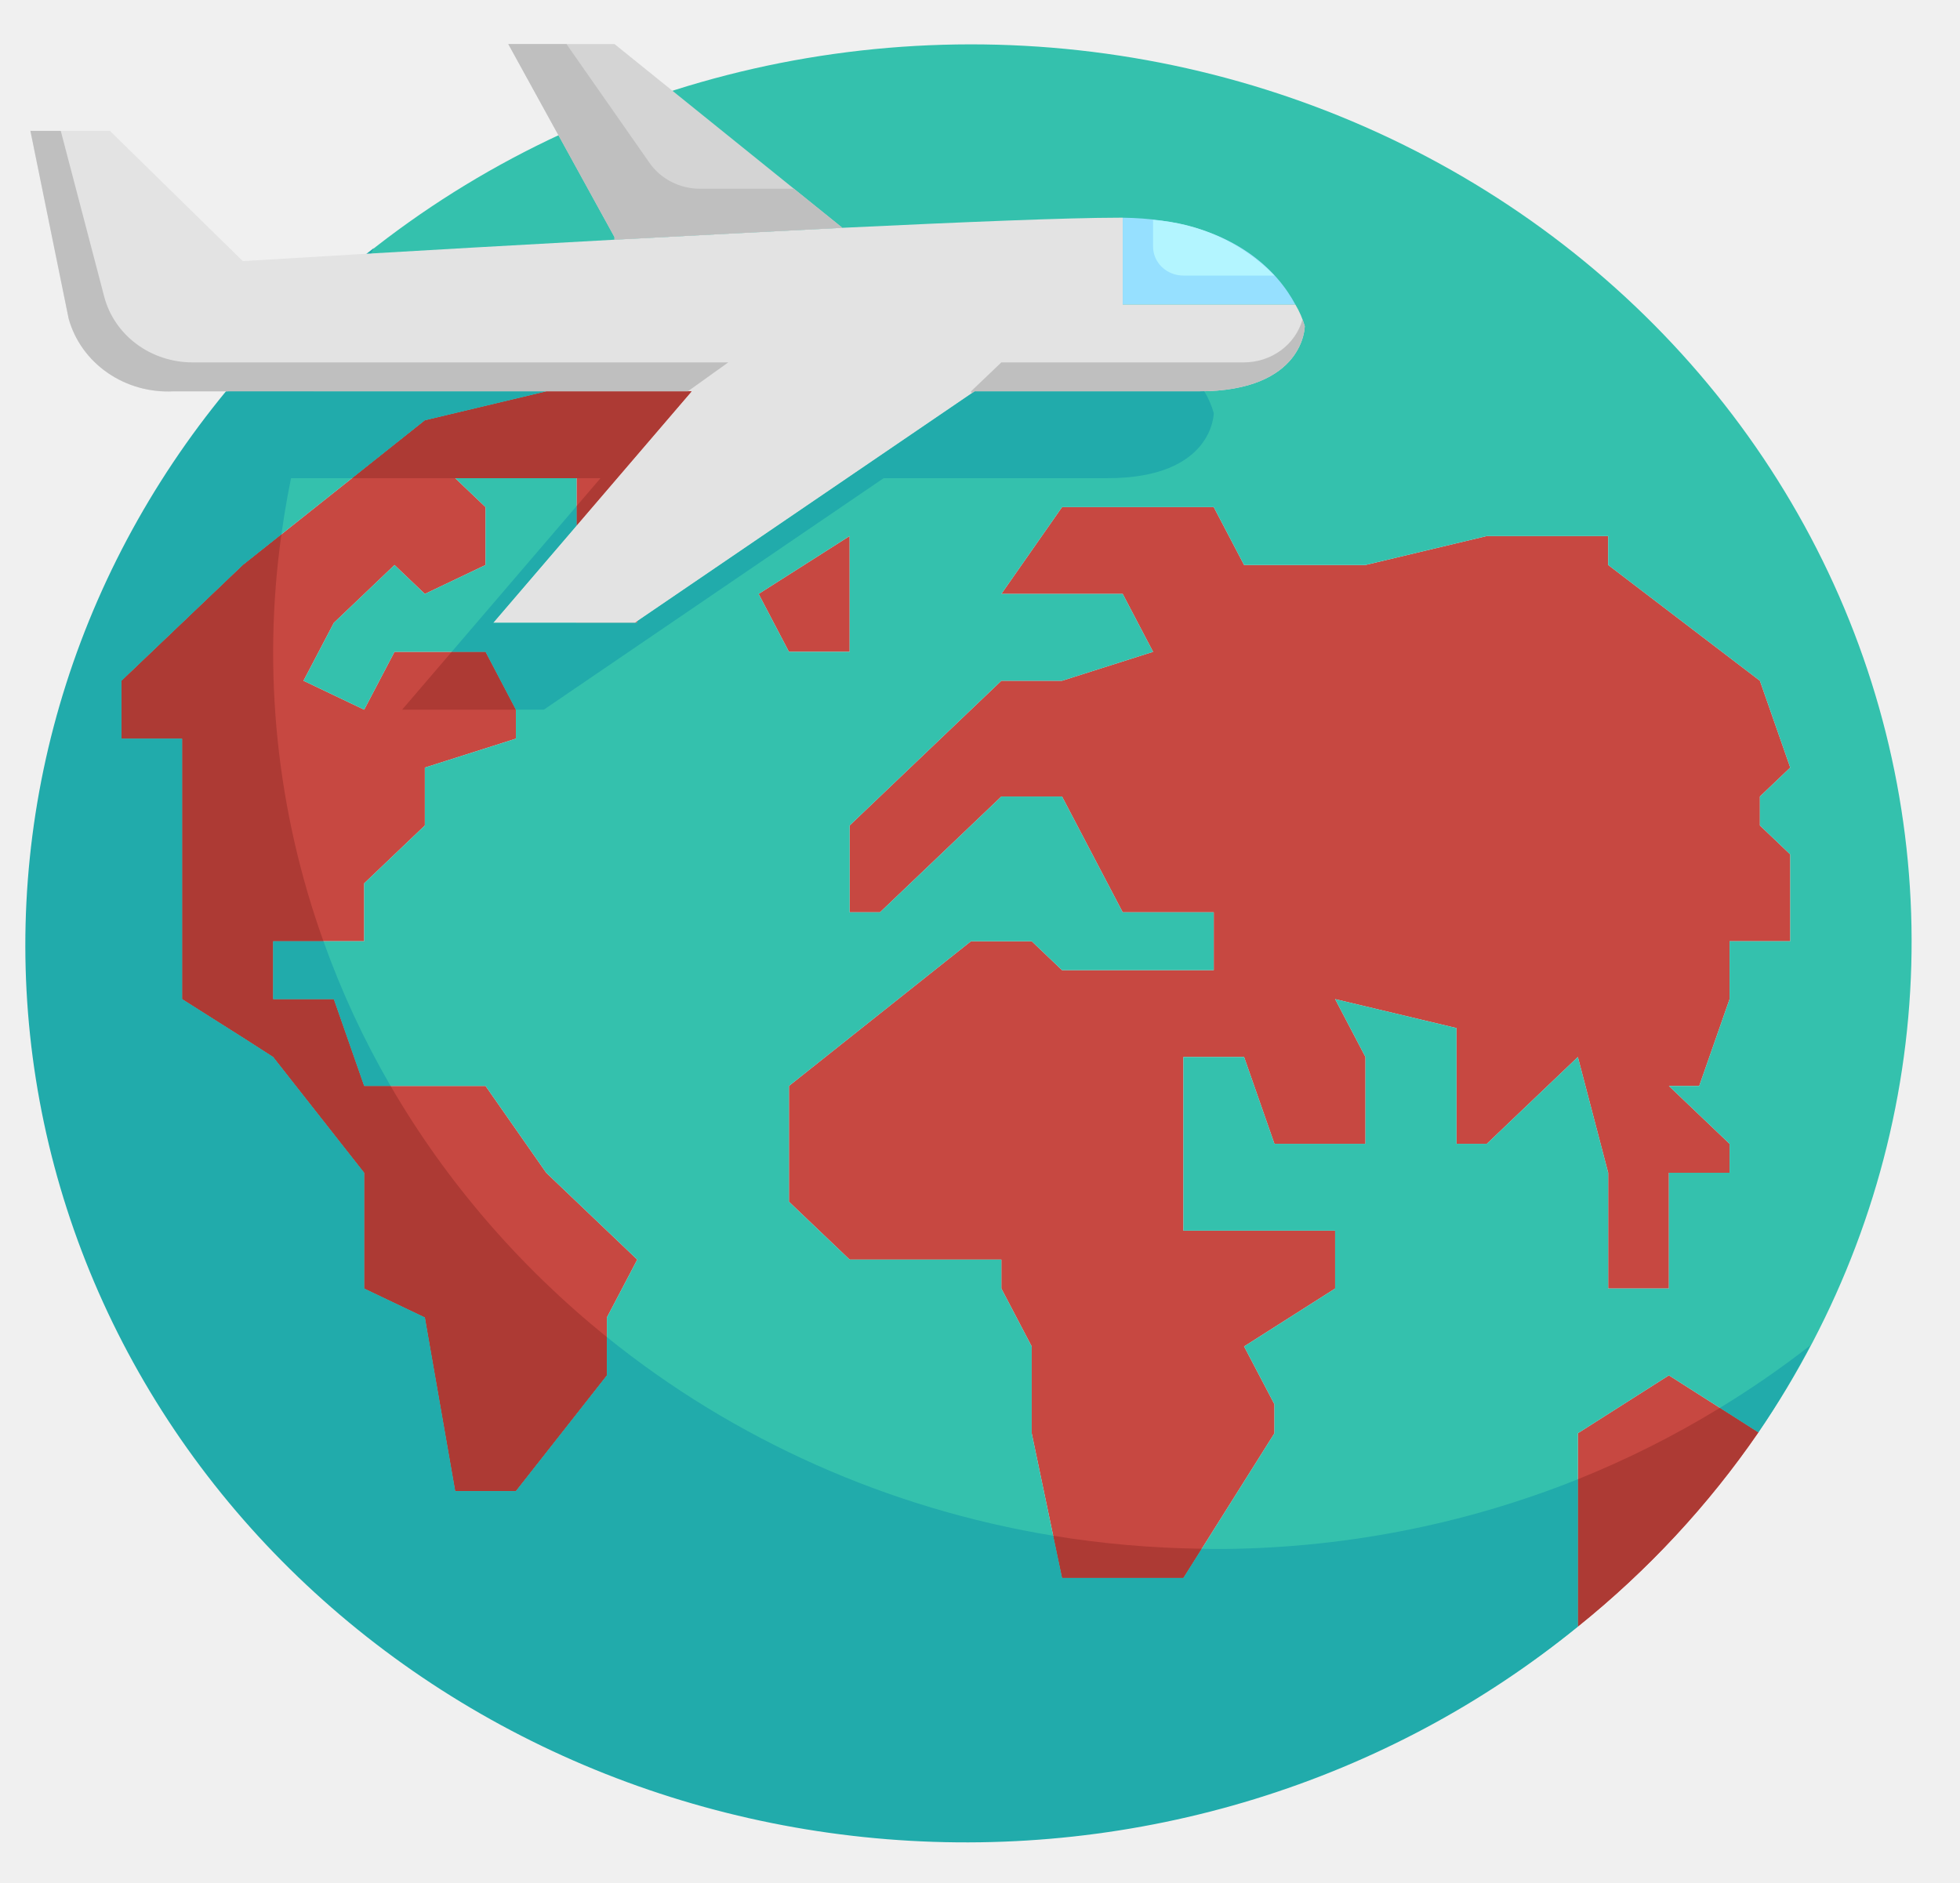
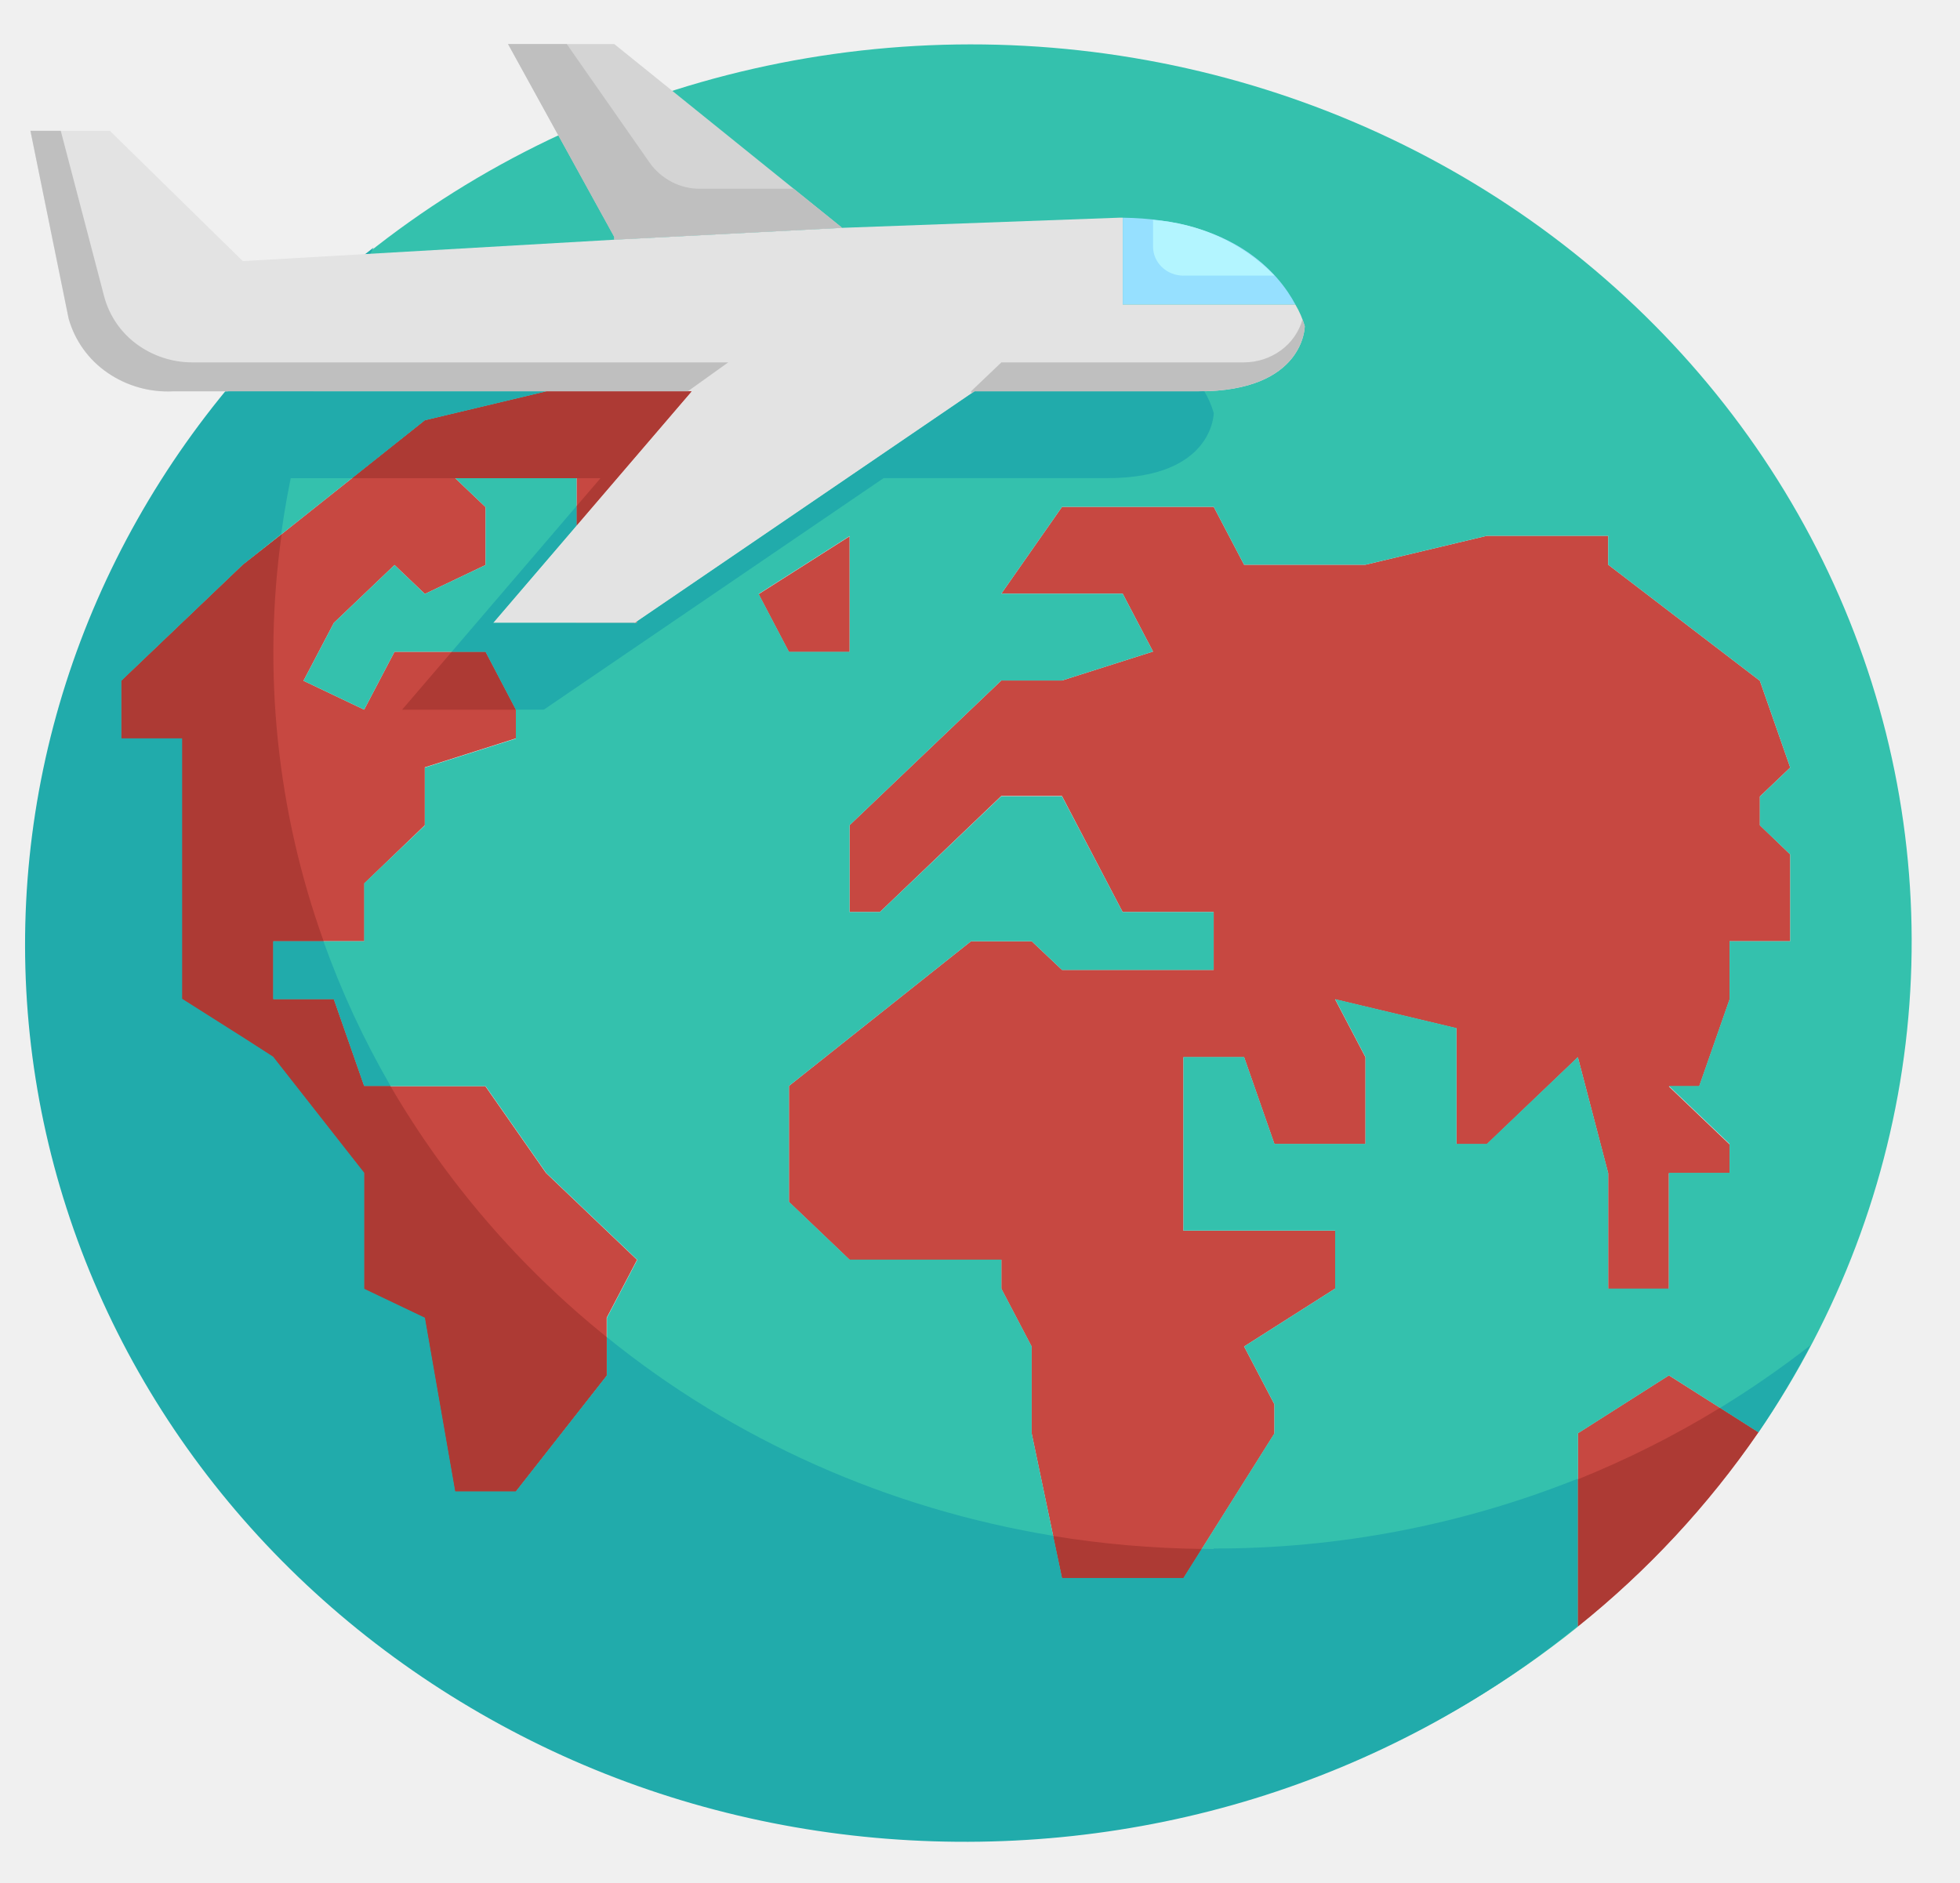
- <svg xmlns="http://www.w3.org/2000/svg" width="76" height="73" viewBox="0 0 76 73" fill="none">
-   <g clip-path="url(#clip0)">
-     <path d="M64.712 53.335L68.182 55.546C66.244 58.367 63.886 60.904 61.182 63.077V55.58L64.712 53.335Z" fill="#C74841" />
-     <path d="M32.945 20.787V25.277H30.592L29.416 23.032L32.945 20.787Z" fill="#C74841" />
-     <path d="M68.241 30.888L69.418 29.766L68.241 26.399L62.358 21.91V20.787H57.652L52.946 21.91H48.24L47.064 19.665H41.181L38.828 23.032H43.534L44.711 25.277L41.181 26.399H38.828L32.945 32.011V35.378H34.122L38.828 30.888H41.181L43.534 35.378H47.064V37.622H45.887H41.181L40.005 36.5H37.651L30.592 42.112V46.601L32.945 48.846H38.828V49.968L40.005 52.213V55.58L41.181 61.191H45.887L49.417 55.58V54.457L48.24 52.213L51.77 49.968V47.723H45.887V40.989H48.24L49.417 44.356H52.946V40.989L51.77 38.745L56.476 39.867V44.356H57.652L61.182 40.989L62.358 45.479V49.968H64.712V45.479H67.065V44.356L64.712 42.112H65.888L67.065 38.745V36.5H69.418V33.133L68.241 32.011V30.888Z" fill="#C74841" />
-     <path d="M21.18 15.176L16.474 16.298L9.415 21.91L4.709 26.399V28.644H7.062V38.745L9.509 40.293L10.591 40.989L14.121 45.479V49.968L16.474 51.09L17.651 57.824H20.004L23.533 53.335V51.09L24.71 48.846L21.18 45.479L18.827 42.112H15.297H14.121L12.944 38.745H10.591V36.5H14.121V34.255L15.297 33.133L16.474 32.011V29.766L20.004 28.644V27.521L18.827 25.277H15.297L14.121 27.521L11.768 26.399L12.944 24.154L14.121 23.032L15.297 21.91L16.474 23.032L18.827 21.91V19.665L17.651 18.543H20.004H22.357V21.91V24.154H24.71V21.91L28.239 20.787L31.769 16.298V15.176L32.945 14.053V11.809L21.18 15.176Z" fill="#C74841" />
-     <path d="M1.179 36.5C1.181 31.083 2.509 25.741 5.058 20.899C7.606 16.058 11.305 11.851 15.858 8.614C20.412 5.377 25.695 3.2 31.287 2.254C36.879 1.309 42.624 1.622 48.067 3.169C53.509 4.716 58.498 7.454 62.635 11.165C66.772 14.876 69.944 19.457 71.898 24.544C73.851 29.631 74.533 35.082 73.888 40.465C73.243 45.847 71.289 51.011 68.182 55.546L64.712 53.335L61.182 55.58V63.077C55.87 67.355 49.388 70.097 42.498 70.978C35.608 71.859 28.597 70.843 22.292 68.05C15.987 65.258 10.649 60.804 6.909 55.214C3.168 49.625 1.18 43.132 1.179 36.5ZM28.239 20.787L31.769 16.298V15.176L32.945 14.053V11.809L21.18 15.176L16.474 16.298L9.415 21.91L4.709 26.399V28.644H7.062V38.745L9.509 40.293L10.591 40.989L14.121 45.479V49.968L16.474 51.09L17.651 57.824H20.004L23.533 53.335V51.09L24.71 48.846L21.18 45.479L18.827 42.112H14.121L12.944 38.745H10.591V36.5H14.121V34.255L15.297 33.133L16.474 32.011V29.766L20.004 28.644V27.521L18.827 25.277H15.297L14.121 27.521L11.768 26.399L12.944 24.154L14.121 23.032L15.297 21.91L16.474 23.032L18.827 21.91V19.665L17.651 18.543H22.357V24.154H24.71V21.91L28.239 20.787ZM29.416 23.032L30.592 25.277H32.945V20.787L29.416 23.032ZM51.77 47.723H45.887V40.989H48.24L49.417 44.356H52.946V40.989L51.77 38.745L56.476 39.867V44.356H57.652L61.182 40.989L62.358 45.479V49.968H64.712V45.479H67.065V44.356L64.712 42.112H65.888L67.065 38.745V36.5H69.418V33.133L68.241 32.011V30.888L69.418 29.766L68.241 26.399L62.358 21.91V20.787H57.652L52.946 21.91H48.24L47.064 19.665H41.181L38.828 23.032H43.534L44.711 25.277L41.181 26.399H38.828L32.945 32.011V35.378H34.122L38.828 30.888H41.181L43.534 35.378H47.064V37.622H41.181L40.005 36.5H37.651L30.592 42.112V46.601L32.945 48.846H38.828V49.968L40.005 52.213V55.58L41.181 61.191H45.887L49.417 55.58V54.457L48.24 52.213L51.77 49.968V47.723Z" fill="#34C1AD" />
-     <path d="M61.182 57.364V63.077C63.886 60.904 66.244 58.367 68.182 55.546L66.691 54.595C64.941 55.667 63.098 56.593 61.182 57.364Z" fill="#AD3A34" />
-     <path d="M45.887 61.191L46.6 60.058C44.668 60.035 42.74 59.866 40.835 59.554L41.181 61.191H45.887Z" fill="#AD3A34" />
-     <path d="M4.709 26.399V28.644H7.062V38.745L9.509 40.294L10.591 40.989L14.121 45.479V49.968L16.474 51.09L17.651 57.824H20.004L23.533 53.335V51.851C20.141 49.117 17.299 45.816 15.145 42.112H14.121L12.944 38.745H10.591V36.5H12.542C10.724 31.431 10.166 26.029 10.913 20.719L9.415 21.91L4.709 26.399Z" fill="#AD3A34" />
-     <path d="M10.591 38.745H12.944L14.121 42.112H15.145C14.104 40.318 13.233 38.441 12.542 36.5H10.591V38.745Z" fill="#21ABAB" />
-     <path d="M47.064 60.069C46.908 60.069 46.755 60.06 46.6 60.058L45.887 61.191H41.181L40.837 59.554C34.453 58.504 28.478 55.845 23.533 51.851V53.335L20.004 57.824H17.651L16.474 51.09L14.121 49.968V45.479L10.591 40.989L9.509 40.294L7.062 38.745V28.644H4.709V26.399L9.415 21.91L10.913 20.719C11.442 16.853 12.653 13.1 14.495 9.62C10.741 12.522 7.628 16.106 5.339 20.164C3.049 24.223 1.627 28.675 1.156 33.262C0.685 37.849 1.174 42.48 2.595 46.885C4.016 51.291 6.34 55.383 9.433 58.924C12.526 62.465 16.325 65.385 20.611 67.513C24.896 69.642 29.582 70.937 34.397 71.323C39.212 71.71 44.059 71.18 48.657 69.764C53.255 68.348 57.513 66.075 61.182 63.077V57.364C56.712 59.155 51.912 60.074 47.064 60.069Z" fill="#21ABAB" />
-     <path d="M68.182 55.546C68.921 54.458 69.594 53.331 70.2 52.171C69.081 53.044 67.909 53.854 66.691 54.595L68.182 55.546Z" fill="#21ABAB" />
-     <path d="M50.228 11.809H43.534V8.442C47.828 8.498 49.581 10.597 50.228 11.809Z" fill="#96E0FF" />
-     <path d="M23.827 9.194L19.709 1.708H23.827L32.663 8.834C29.816 8.98 26.757 9.137 23.827 9.295V9.194Z" fill="#D4D4D4" />
-     <path d="M43.534 11.809H50.228C50.387 12.073 50.509 12.356 50.593 12.65C50.593 12.65 50.593 15.176 46.475 15.176H37.793L24.616 24.154H19.121L26.816 15.176H6.721C5.808 15.222 4.906 14.967 4.167 14.454C3.428 13.941 2.896 13.201 2.662 12.358L1.179 5.075H4.262L9.415 10.125C9.415 10.125 16.203 9.71 23.827 9.295C26.757 9.137 29.816 8.98 32.663 8.834C37.346 8.61 41.428 8.442 43.381 8.442H43.534V11.809Z" fill="#E3E3E3" />
-     <path d="M13.65 18.543H17.651H20.004H22.357H23.286L22.357 19.627V20.379L26.816 15.176H21.18L16.474 16.298L13.65 18.543Z" fill="#AD3A34" />
-     <path d="M17.515 25.277L15.592 27.521H20.004L18.827 25.277H17.515Z" fill="#AD3A34" />
-     <path d="M16.474 16.298L21.18 15.176H8.844C7.964 16.252 7.151 17.376 6.409 18.543H13.65L16.474 16.298Z" fill="#21ABAB" />
-     <path d="M24.616 24.154H19.121L22.357 20.379V19.627L17.515 25.277H18.827L20.004 27.521H21.086L34.263 18.543H42.946C47.064 18.543 47.064 16.017 47.064 16.017C46.98 15.723 46.857 15.441 46.699 15.176V15.167C46.624 15.167 46.558 15.176 46.48 15.176H37.793L24.71 24.09V24.154H24.616Z" fill="#21ABAB" />
-     <path d="M27.145 7.319C26.758 7.319 26.376 7.228 26.035 7.053C25.693 6.879 25.402 6.627 25.187 6.319L21.965 1.708H19.709L23.827 9.194V9.295C26.757 9.137 29.816 8.98 32.663 8.834L30.784 7.319H27.145Z" fill="#BFBFBF" />
-     <path d="M7.464 14.053C6.677 14.053 5.913 13.802 5.292 13.34C4.672 12.878 4.231 12.232 4.041 11.503L2.356 5.075H1.179L2.662 12.358C2.896 13.201 3.428 13.941 4.167 14.454C4.906 14.967 5.808 15.222 6.721 15.176H26.671L28.239 14.053H7.464Z" fill="#BFBFBF" />
-     <path d="M48.24 14.053H38.828L37.651 15.176L37.673 15.258L37.79 15.176H46.475C50.593 15.176 50.593 12.65 50.593 12.65C50.593 12.65 50.567 12.549 50.505 12.387C50.372 12.863 50.078 13.285 49.669 13.586C49.259 13.887 48.757 14.051 48.24 14.053Z" fill="#BFBFBF" />
-     <path d="M45.887 10.686H49.417C48.192 9.423 46.51 8.652 44.711 8.529V9.564C44.711 9.862 44.835 10.147 45.055 10.358C45.276 10.568 45.575 10.686 45.887 10.686Z" fill="#B3F5FF" />
+ <svg xmlns="http://www.w3.org/2000/svg" width="76" height="73" fill="none">
+   <g clip-path="url(#A)">
+     <g fill="#c74841">
+       <path d="M64.712 53.335l3.47 2.2c-1.938 2.82-4.296 5.358-7 7.53V55.58l3.53-2.245zM32.945 20.787v4.5h-2.353l-1.177-2.245 3.53-2.245zm35.295 10.1l1.177-1.122L68.24 26.4l-5.88-4.5v-1.122h-4.706L52.946 21.9H48.24l-1.177-2.245H41.18l-2.353 3.367h4.706l1.176 2.245-3.53 1.122h-2.353L32.943 32v3.367h1.176l4.706-4.5h2.353l2.353 4.5h3.53v2.245h-5.88L40.005 36.5h-2.353l-7.06 5.612v4.5l2.353 2.245h5.883v1.122l1.176 2.245v3.367l1.177 5.612h4.706l3.53-5.612V54.46l-1.176-2.245 3.53-2.245v-2.245h-5.883V41h2.353l1.176 3.367h3.53V41l-1.177-2.245 4.706 1.122v4.5h1.176L61.182 41l1.176 4.5v4.5h2.353v-4.5h2.353v-1.122l-2.353-2.245h1.176l1.177-3.367V36.5h2.353v-3.367L68.24 32v-1.122zM21.18 15.176l-4.706 1.122-7.06 5.612L4.7 26.4v2.245h2.353v10.1l2.447 1.55 1.082.696 3.53 4.5v4.5l2.353 1.122 1.177 6.734h2.353l3.53-4.5V51.1l1.177-2.245-3.53-3.367-2.353-3.367h-4.71l-1.177-3.367H10.6V36.5h3.53v-2.245L16.473 32v-2.245l3.53-1.122V27.52l-1.176-2.245h-3.53L14.12 27.52l-2.352-1.12 1.177-2.245 2.353-2.245 1.177 1.122 2.353-1.122v-2.245l-1.177-1.122h4.706v5.612H24.7V21.9l3.53-1.122 3.53-4.5v-1.122l1.177-1.122V11.8L21.18 15.176z" />
+     </g>
+     <path d="M1.18 36.5c.002-5.417 1.33-10.76 3.88-15.6s6.247-9.048 10.8-12.285 9.837-5.415 15.43-6.36a38.17 38.17 0 0 1 16.78.915c5.443 1.547 10.43 4.285 14.568 7.996s7.31 8.292 9.263 13.38a33.3 33.3 0 0 1 1.99 15.921c-.645 5.382-2.6 10.547-5.705 15.08l-3.47-2.21-3.53 2.245v7.497c-5.312 4.278-11.794 7.02-18.684 7.9s-13.9-.134-20.206-2.927S10.65 60.804 6.91 55.214 1.18 43.132 1.18 36.5zm27.06-15.713l3.53-4.49v-1.122l1.177-1.122V11.81L21.18 15.176l-4.706 1.122-7.06 5.612L4.71 26.4v2.245h2.353v10.1l2.447 1.55 1.082.696 3.53 4.49v4.49l2.353 1.122 1.177 6.734h2.353l3.53-4.49V51.1l1.177-2.245-3.53-3.367-2.353-3.367H14.12l-1.177-3.367H10.59V36.5h3.53v-2.245l2.353-2.245v-2.245l3.53-1.122V27.52l-1.176-2.245h-3.53L14.12 27.52 11.768 26.4l1.177-2.245 2.353-2.245 1.177 1.122 2.353-1.122v-2.245l-1.177-1.122h4.706v5.612H24.7V21.9l3.53-1.122zm1.177 2.245l1.177 2.245h2.353v-4.49l-3.53 2.245zm22.354 24.69h-5.883V40.99h2.353l1.176 3.367h3.53V40.99l-1.177-2.245 4.706 1.122v4.49h1.176l3.53-3.367 1.176 4.49v4.49h2.353v-4.49h2.353v-1.122l-2.353-2.245h1.176l1.177-3.367V36.5h2.353v-3.367L68.24 32.01v-1.122l1.177-1.122L68.24 26.4 62.36 21.9v-1.122h-4.706L52.946 21.9H48.24l-1.177-2.245H41.18l-2.353 3.367h4.706l1.176 2.245-3.53 1.122h-2.353l-5.883 5.612v3.367h1.176l4.706-4.49h2.353l2.353 4.49h3.53v2.245H41.18L40.005 36.5h-2.353l-7.06 5.612v4.49l2.353 2.245h5.883v1.122l1.176 2.245v3.367l1.177 5.612h4.706l3.53-5.612v-1.122l-1.176-2.245 3.53-2.245v-2.245z" fill="#34c1ad" />
+     <g fill="#ad3a34">
+       <path d="M61.182 57.364v5.713a35.13 35.13 0 0 0 7-7.53l-1.492-.95c-1.75 1.072-3.593 1.998-5.508 2.77zM45.887 61.2l.713-1.134a38.45 38.45 0 0 1-5.765-.504l.346 1.638h4.706zM4.7 26.4v2.245h2.353v10.1l2.447 1.55 1.082.696 3.53 4.5v4.5l2.353 1.122 1.177 6.734h2.353l3.53-4.5V51.85a35.35 35.35 0 0 1-8.389-9.74H14.12l-1.177-3.367H10.6V36.5h1.95a33.06 33.06 0 0 1-1.63-15.78L9.415 21.9 4.7 26.4z" />
+     </g>
+     <g fill="#21abab">
+       <path d="M10.59 38.745h2.353l1.177 3.367h1.024c-1.04-1.793-1.91-3.67-2.603-5.612h-1.95v2.245z" />
+       <path d="M47.064 60.07c-.155 0-.308-.01-.464-.01l-.713 1.134H41.18l-.344-1.637c-6.385-1.05-12.36-3.7-17.304-7.703v1.484l-3.53 4.5H17.65L16.474 51.1l-2.353-1.122v-4.5l-3.53-4.5-1.082-.696-2.447-1.55v-10.1H4.7V26.4l4.706-4.5 1.498-1.2a33.41 33.41 0 0 1 3.581-11.1c-3.754 2.9-6.867 6.486-9.157 10.544s-3.712 8.5-4.183 13.098a33.27 33.27 0 0 0 1.439 13.623c1.42 4.405 3.745 8.497 6.838 12.04s6.892 6.46 11.178 8.6 8.972 3.424 13.786 3.8 9.662-.144 14.26-1.56 8.856-3.7 12.525-6.687v-5.713a37.88 37.88 0 0 1-14.118 2.705zm21.118-4.524c.738-1.088 1.412-2.215 2.018-3.375a37.85 37.85 0 0 1-3.5 2.424l1.492.95z" />
+     </g>
+     <path d="M50.23 11.81h-6.694V8.442c4.294.056 6.047 2.155 6.694 3.367z" fill="#96e0ff" />
+     <path d="M23.827 9.194L19.7 1.708h4.118l8.836 7.127-8.836.46v-.1z" fill="#d4d4d4" />
+     <path d="M43.534 11.81h6.694a3.54 3.54 0 0 1 .365.842s0 2.525-4.118 2.525h-8.683l-13.177 8.98H19.12l7.694-8.98H6.72a4.12 4.12 0 0 1-2.554-.721 3.8 3.8 0 0 1-1.505-2.096L1.18 5.075h3.082l5.153 5.05 14.412-.83 8.836-.46 10.718-.393h.153v3.367z" fill="#e3e3e3" />
+     <g fill="#ad3a34">
+       <path d="M13.65 18.543h9.636l-.93 1.084v.752l4.46-5.203H21.18l-4.706 1.122-2.824 2.245zm3.865 6.734l-1.924 2.245h4.412l-1.176-2.245h-1.312z" />
+     </g>
+     <g fill="#21abab">
+       <path d="M16.474 16.298l4.706-1.122H8.844a34.79 34.79 0 0 0-2.435 3.367h7.242l2.824-2.245zm8.142 7.856H19.12l3.235-3.776v-.752l-4.84 5.65h1.312l1.176 2.245h1.082l13.177-8.98h8.683c4.118 0 4.118-2.525 4.118-2.525a3.55 3.55 0 0 0-.365-.842v-.01l-.22.01H37.79L24.7 24.1v.064h-.094z" />
+     </g>
+     <g fill="#bfbfbf">
+       <path d="M27.145 7.32a2.35 2.35 0 0 1-1.1-.266c-.33-.176-.633-.427-.847-.734l-3.222-4.612H19.7l4.118 7.486v.1l8.836-.46-1.88-1.515h-3.64zm-19.68 6.733a3.64 3.64 0 0 1-2.172-.713 3.37 3.37 0 0 1-1.252-1.837l-1.685-6.43H1.18l1.482 7.284a3.8 3.8 0 0 0 1.505 2.096 4.12 4.12 0 0 0 2.554.721h19.95l1.568-1.122H7.464zm40.776 0h-9.412l-1.177 1.122.02.082.118-.082h8.685c4.118 0 4.118-2.525 4.118-2.525s-.026-.1-.088-.264a2.24 2.24 0 0 1-.836 1.199 2.43 2.43 0 0 1-1.428.467z" />
+     </g>
+     <path d="M45.887 10.686h3.53C48.192 9.423 46.5 8.652 44.71 8.53v1.035c0 .298.124.583.345.794s.52.33.832.33z" fill="#b3f5ff" />
  </g>
  <defs>
-     <clipPath id="clip0">
-       <rect width="75.298" height="71.829" fill="white" transform="translate(0.00268555 0.585327)" />
+     <clipPath id="A">
+       <path fill="#fff" transform="translate(.003 .585)" d="M0 0h75.298v71.83H0z" />
    </clipPath>
  </defs>
</svg>
